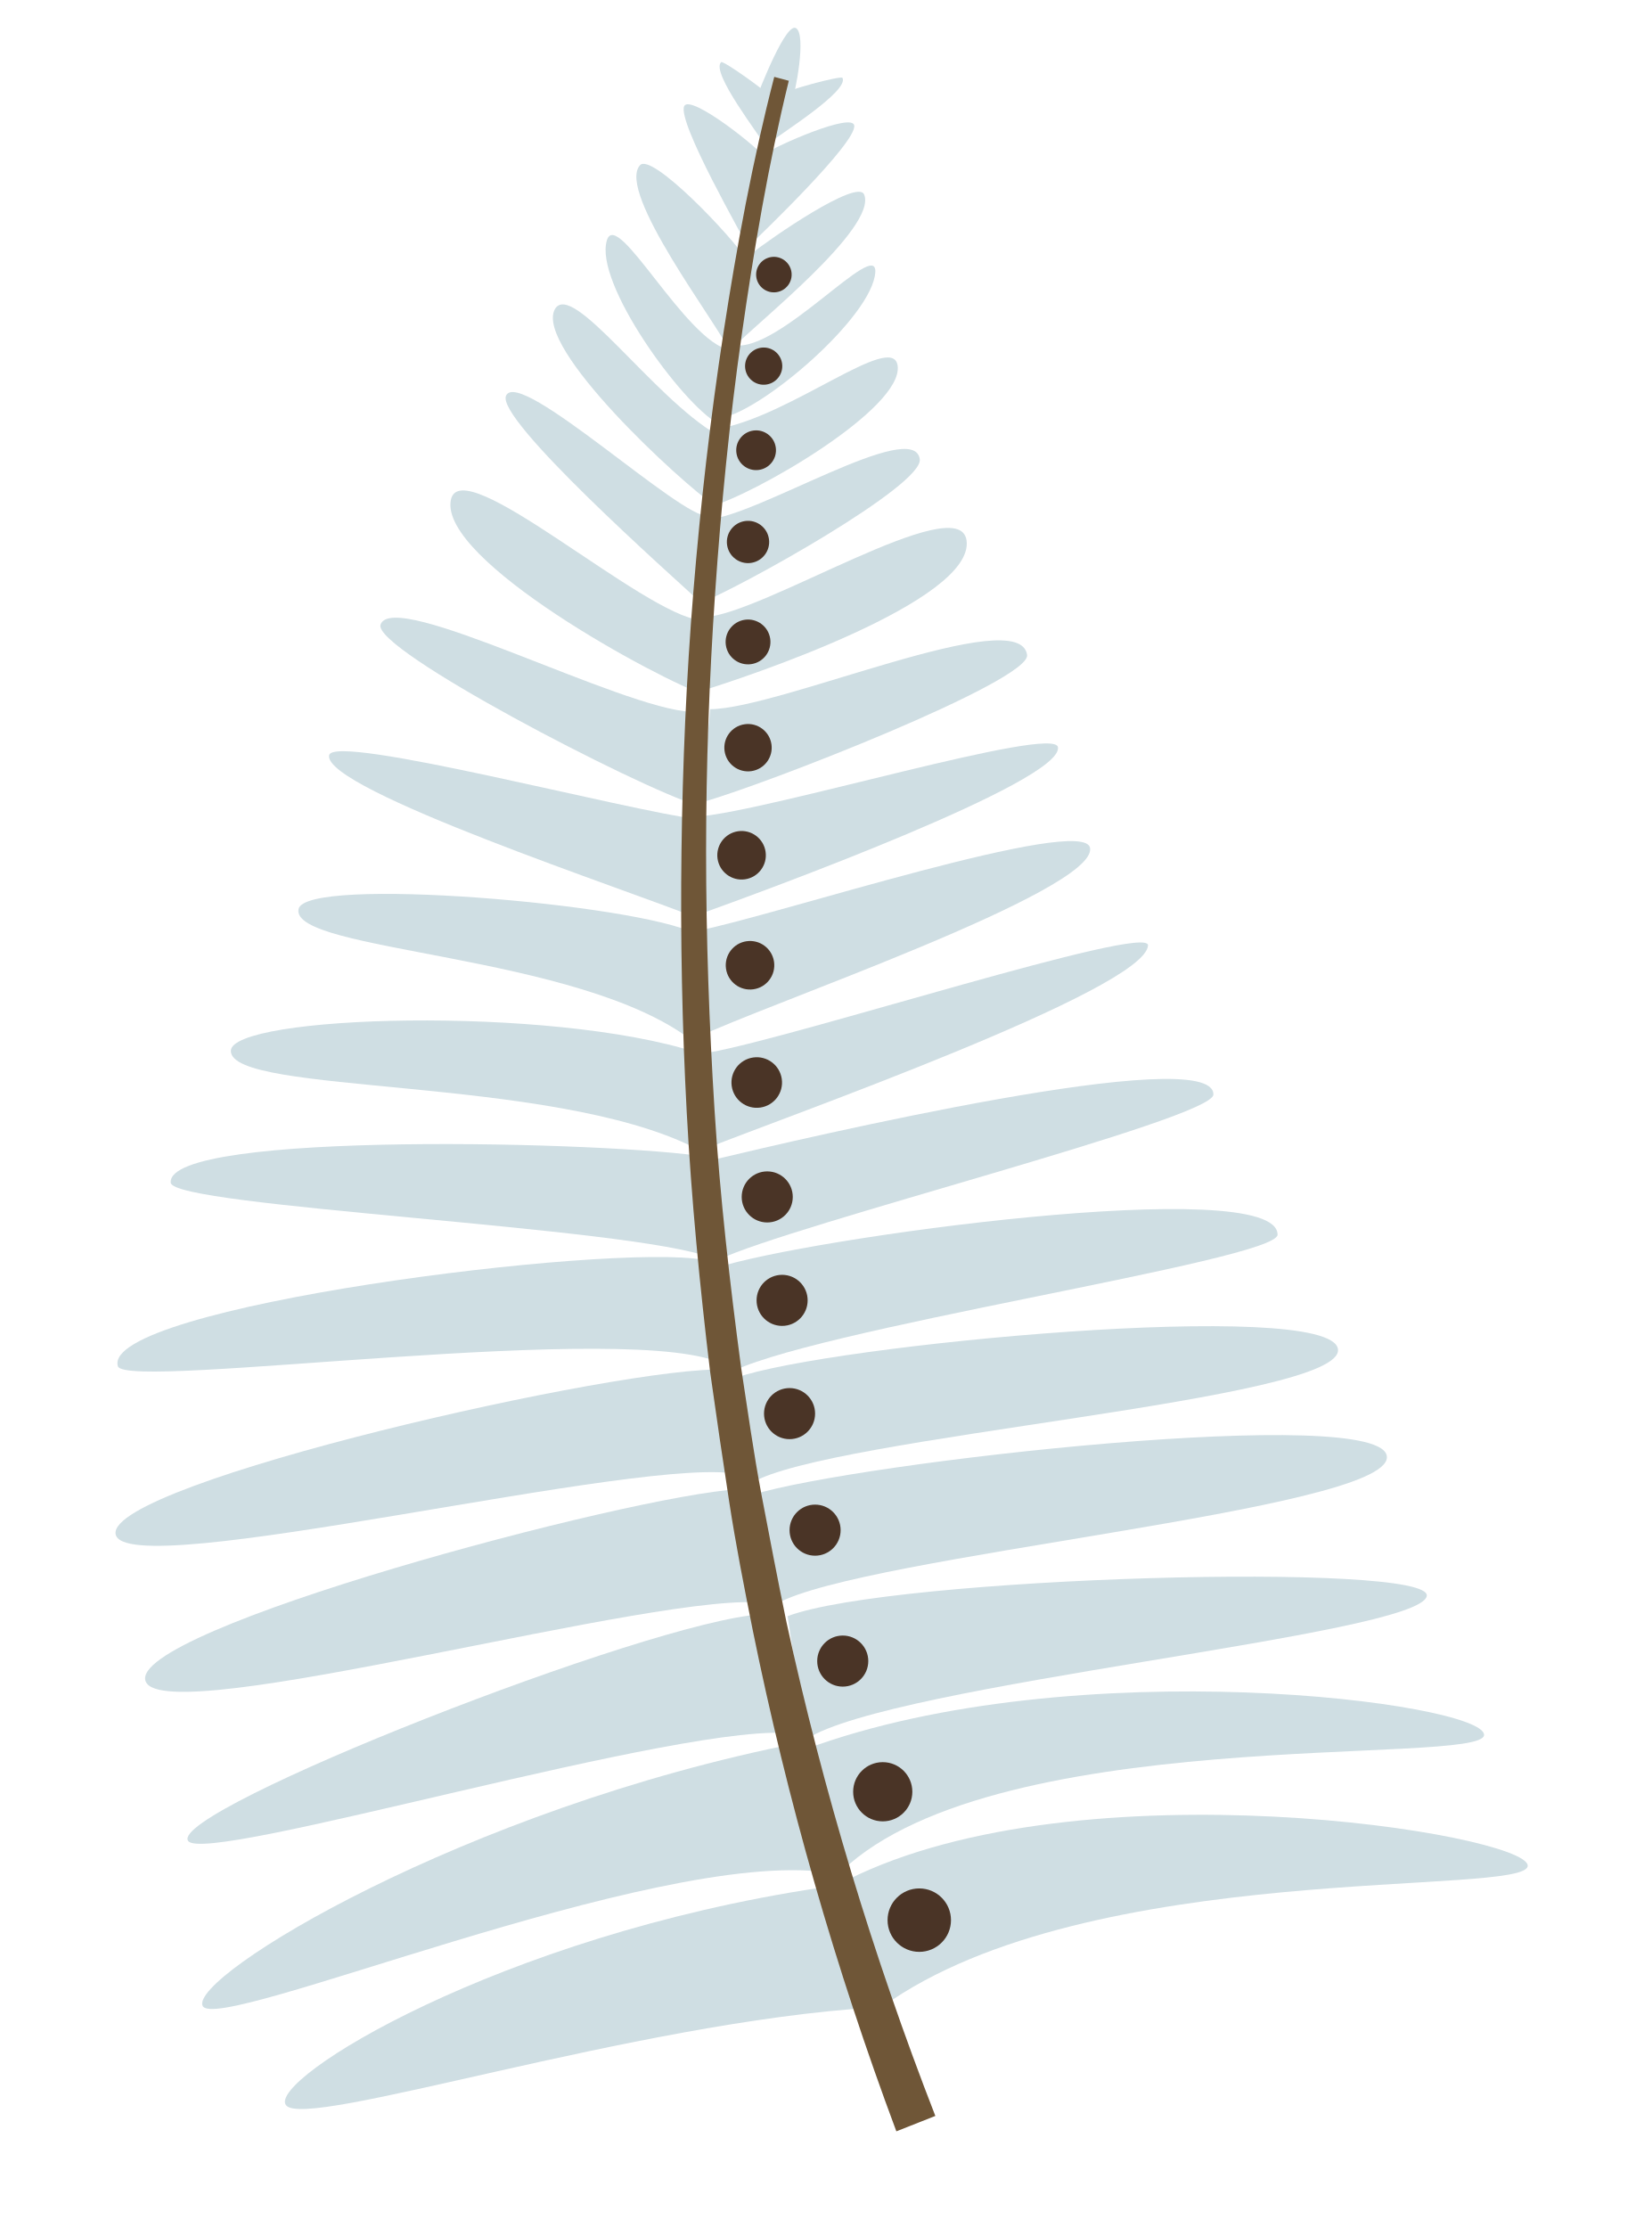
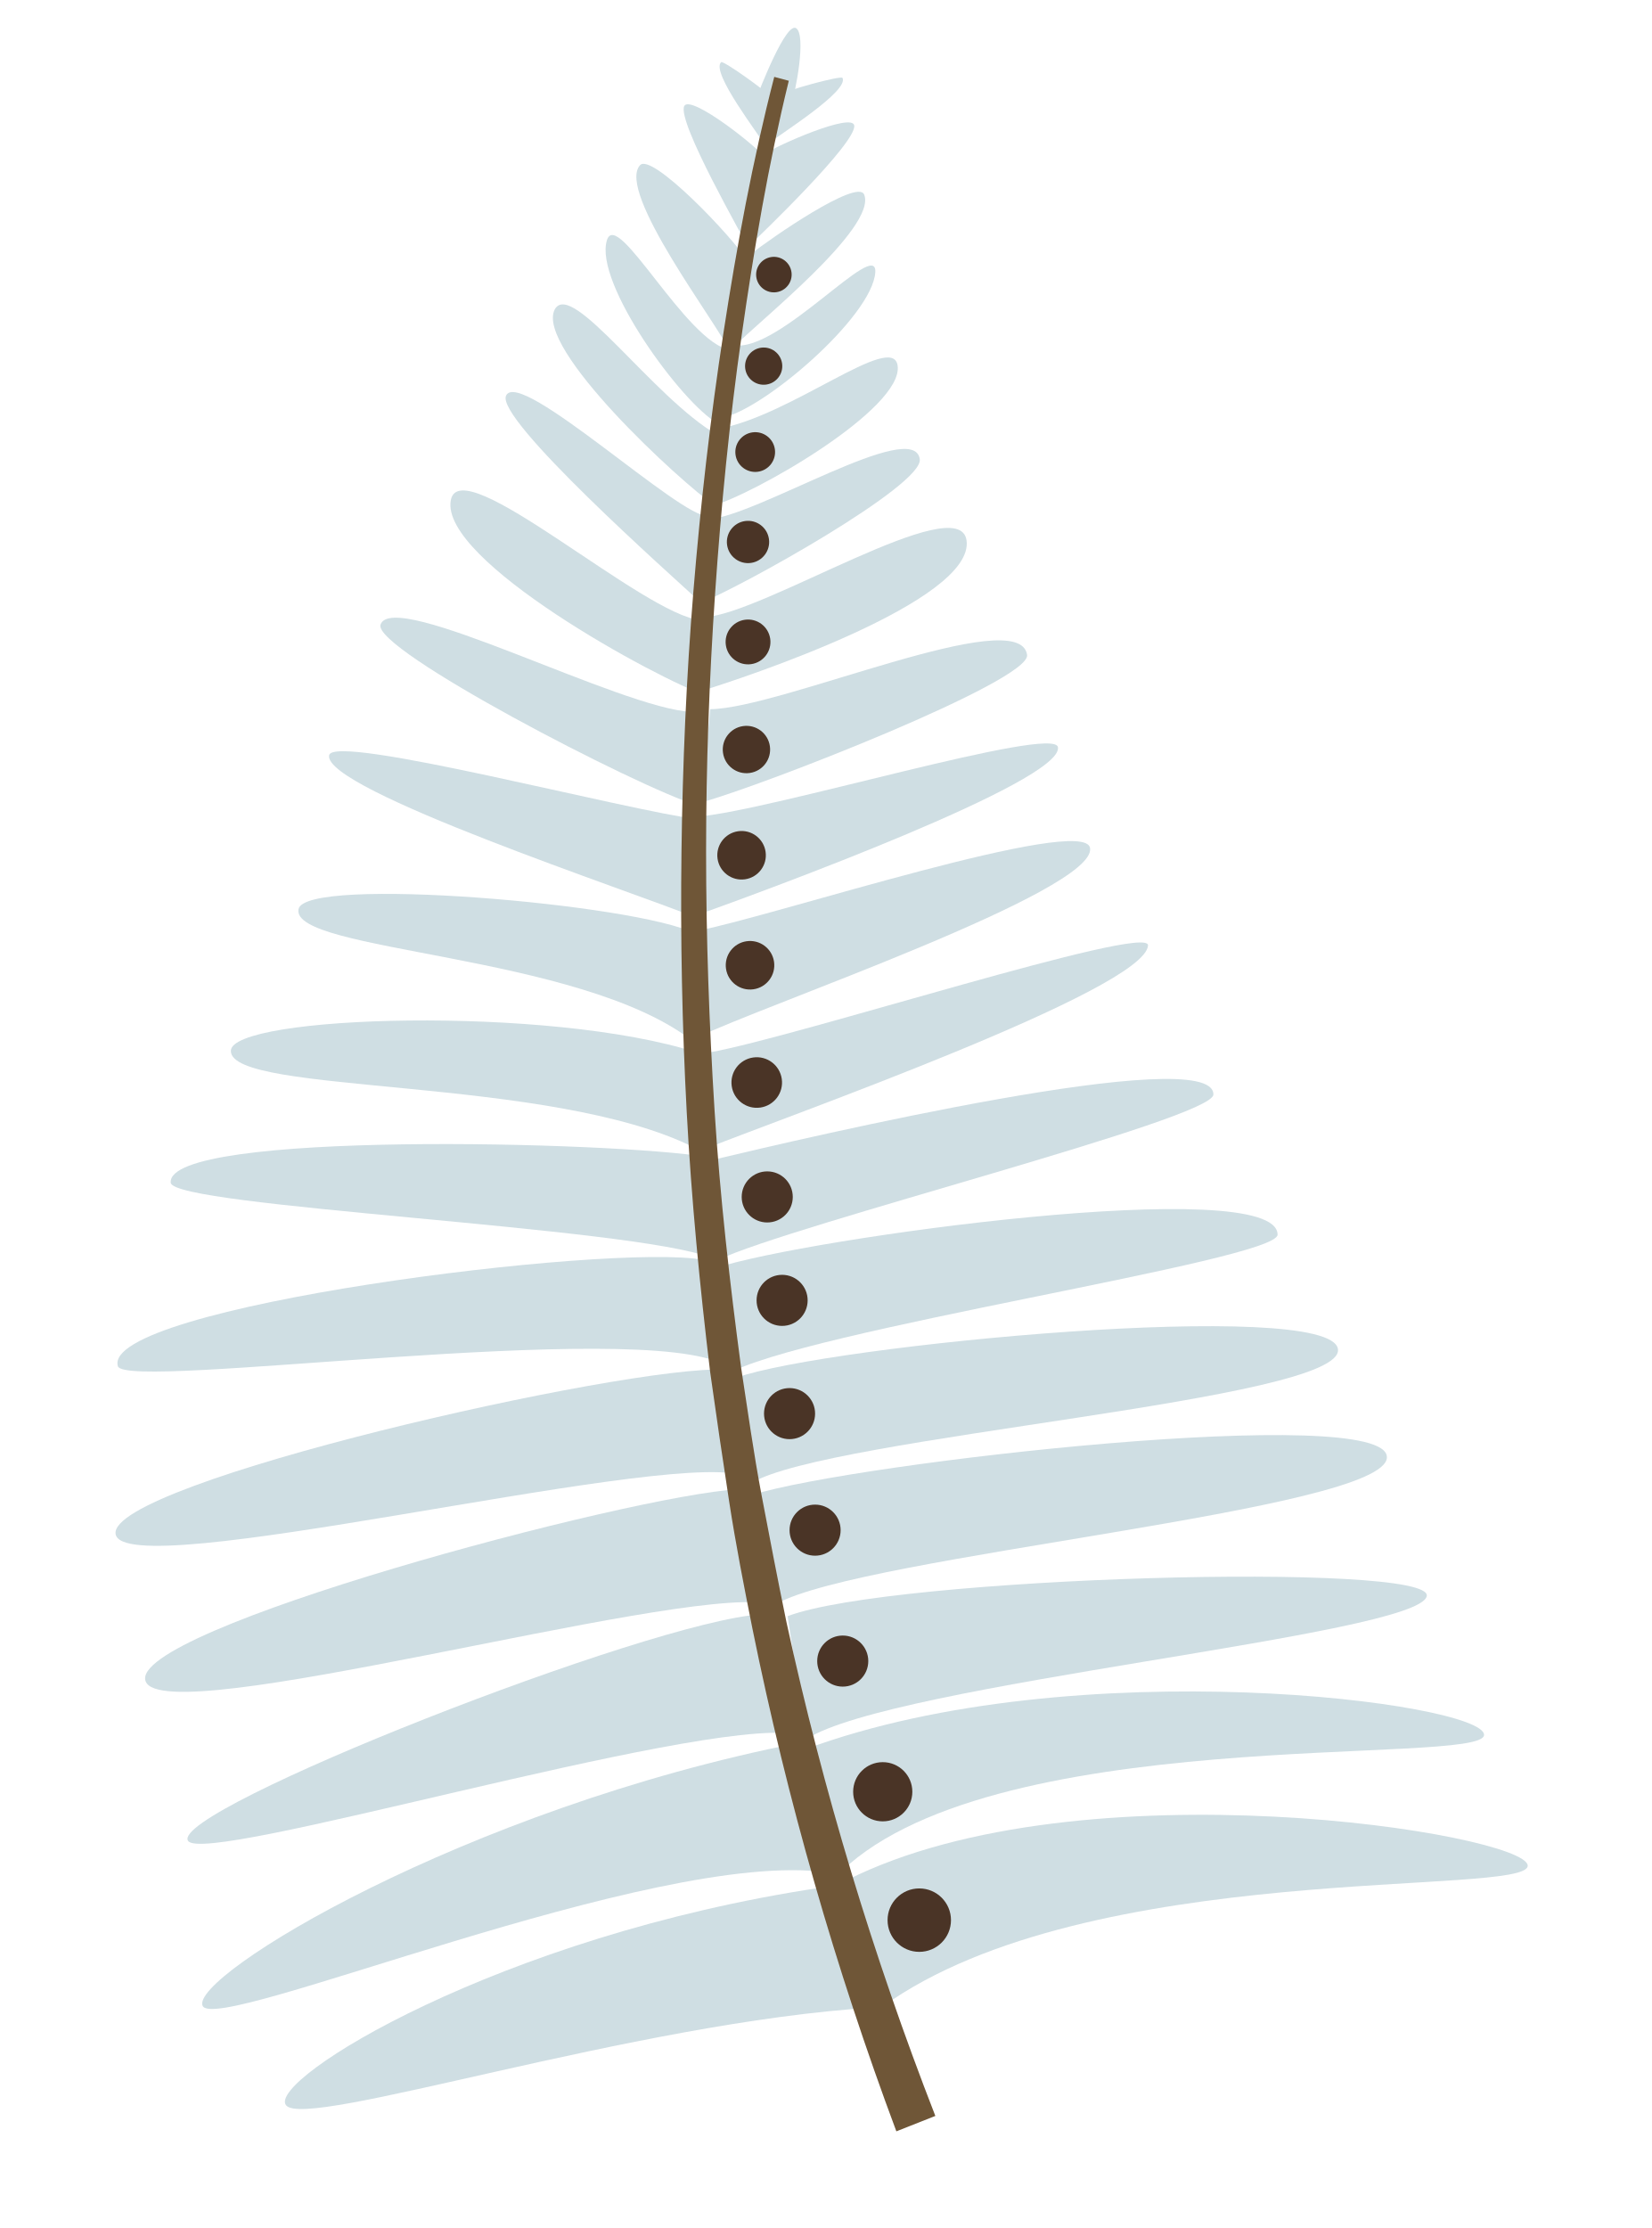
<svg xmlns="http://www.w3.org/2000/svg" viewBox="0 0 195.27 263.43">
  <defs>
    <style>.cls-1{fill:#cfdee3;}.cls-2{fill:#6f5637;}.cls-3{fill:#4a3426;}</style>
  </defs>
  <g id="leaves-individual">
    <g id="leaf-1-back">
      <path class="cls-1" d="M97.72,221.37c-20.5-2.8-72.23,19.27-73.76,15.79s30.8-23.25,70.55-31.1Z" />
      <path class="cls-1" d="M103.38,237.36C75,239.08,36.07,251.91,33.82,248.91S59,228.9,97,223.2Z" />
      <path class="cls-1" d="M90.67,189.56c-11.67-1.79-71.13,15.07-73.44,9.25-2.41-6.05,57.22-22,70.09-22.73Z" />
      <path class="cls-1" d="M94,205c-12.06-1.78-70,15.72-71.77,12.64C20.05,214,76.76,191.71,90,190.87Z" />
      <path class="cls-1" d="M85.73,161.4c-10.2-5.6-70.9,3.09-71.79.14-2.09-7,58.23-14.62,69.25-12.58Z" />
      <path class="cls-1" d="M87.55,174.37c-10.36-2.68-73,13.07-73.88,7s60.41-20,72.09-19.43Z" />
      <path class="cls-1" d="M82.17,135.72c-17-8.59-54.91-6.22-54.87-11.47,0-4.21,37.71-5.42,55.13.2Z" />
      <path class="cls-1" d="M84.07,148.71c-9.21-3.65-63.63-6-63.88-8.87-.56-6.24,52.75-4.84,63.33-3.05Z" />
      <path class="cls-1" d="M81.79,123C68.43,112.72,34.37,112.56,35.3,107.5c.74-4,40.08-.61,46.85,2.86Z" />
      <path class="cls-1" d="M82.48,95.24C75.24,93,44.05,76.79,45,73.86c1.45-4.37,28.53,10,36.82,10.31Z" />
      <path class="cls-1" d="M82.16,108.44c-7.31-3-44-15.09-43.24-19.14.49-2.66,35.38,6.6,43.81,7.6Z" />
      <path class="cls-1" d="M83.61,82.28c-5.89-2-31.61-16-30.3-23.13C54.42,53.07,76.2,72.82,82.9,73.33Z" />
      <path class="cls-1" d="M86.16,41.31C85,38.5,72.82,22.66,75.69,19.53,77.08,18,86.62,28,88.34,30.78Z" />
      <path class="cls-1" d="M90.59,17.35c-.68-1.23-6.6-8.82-5.31-10C85.53,7.12,91,11,92,12.19Z" />
      <path class="cls-1" d="M88.83,29.9C88,28.23,80,14.34,80.92,12.53c.76-1.4,8.85,4.94,10,6.57Z" />
      <path class="cls-1" d="M83.16,71.5c-4-3.67-24.64-22-23.31-24.73C61.44,43.42,80.68,61.45,83.74,61Z" />
      <path class="cls-1" d="M84.9,50.08c-4.27-2.36-14.68-16.65-13.13-21.67,1.21-3.93,9.34,12.07,14.61,13Z" />
      <path class="cls-1" d="M84.61,59.85c-4.2-2.89-21.4-18.75-19-23.28C67.62,33,77.22,47,84.78,51.39Z" />
      <path class="cls-1" d="M93.45,12.81c.72-2.18,1.88-8.59.72-9.46s-4.22,6.85-5,9Z" />
      <path class="cls-1" d="M98.69,222.07c17.52-18.64,76.85-13.15,76.81-16.95S127.22,195,95.28,206.81Z" />
      <path class="cls-1" d="M104.4,237.23c24.43-17.55,76.48-12.91,76.26-16.66s-52.77-12.23-80.53,1.74Z" />
      <path class="cls-1" d="M91.84,189.62c10.3-5.76,72-11,72.17-17.3.15-6.51-62.77.59-75.07,4.43Z" />
      <path class="cls-1" d="M95.34,205.63c10.24-6.62,72.32-12.25,73.38-16.9.94-4.14-63.21-2.33-75.58,2.36Z" />
      <path class="cls-1" d="M85.81,162.56c8.93-5.27,65.27-13.5,65.27-16.58,0-7.28-55.81.42-66.42,3.94Z" />
      <path class="cls-1" d="M88.83,175.36c9.15-5.56,70.27-9.74,69.39-15.85S98,159,87,162.91Z" />
      <path class="cls-1" d="M83.69,135.72c8.9-3.56,51.78-18.7,52.07-23.94.14-2.66-41.58,10.85-51.89,12.66Z" />
      <path class="cls-1" d="M84.83,149c8.94-4.25,58.6-16.69,58.66-19.58.14-6.26-48.46,5.16-58.91,7.65Z" />
      <path class="cls-1" d="M87.07,40.77c2-2.24,16.73-13.84,15.12-17.77-.78-1.91-11,5.12-13.53,7.14Z" />
      <path class="cls-1" d="M91.19,16.76c1.07-.92,9.24-6,8.44-7.55-.15-.3-6.66,1.42-8,2.22Z" />
      <path class="cls-1" d="M88.51,29.14c1.34-1.28,12.8-12.26,12.51-14.3-.23-1.57-9.1,2.32-10.76,3.44Z" />
      <path class="cls-1" d="M82.54,122.62c7.48-3.66,47.1-17.24,46.37-22.34-.59-4.08-37.57,8.07-46.24,9.73Z" />
      <path class="cls-1" d="M82.92,94.88c7.32-2,39-14.39,38.54-17.45-.89-6.2-29.18,6.38-37.47,6.42Z" />
      <path class="cls-1" d="M82.73,108.09c7.42-2.66,43-15.67,42.38-19.74-.39-2.68-34,7.51-42.51,8.19Z" />
      <path class="cls-1" d="M82.3,81.89c6-1.79,33-10.86,32-18-.88-6.12-24.25,8.83-31,9.07Z" />
      <path class="cls-1" d="M82.66,71.37c5.07-2,26.55-14,26.11-17.08-.71-4.93-19.32,6.79-25,7.1Z" />
      <path class="cls-1" d="M85.21,49.43c4.83-.73,18-12,18.3-17.26.22-4.11-11.42,9.57-16.7,8.64Z" />
      <path class="cls-1" d="M84,59.88c4.94-1.26,22.88-11.56,22.15-16.65-.59-4.08-12.66,6-21.27,7.48Z" />
      <path class="cls-2" d="M93.28,9.55c-2.42,9.87-4.13,20-5.57,30.08s-2.44,20.28-3.14,30.46-1.07,20.39-1.07,30.6.36,20.4,1,30.58,1.79,20.32,3.14,30.42c.77,5,1.47,10.08,2.42,15.09s1.91,10,2.94,15a388.85,388.85,0,0,0,17.61,58.4L106,252a392.91,392.91,0,0,1-17-59.34c-1-5-2-10.09-2.78-15.18s-1.53-10.17-2.24-15.26c-1.23-10.21-2.22-20.45-2.77-30.71s-.75-20.55-.62-30.82S81.16,80.13,82,69.9s2-20.44,3.56-30.59,3.42-20.23,6-30.22Z" />
      <circle class="cls-3" cx="108.71" cy="227.03" r="3.75" />
      <circle class="cls-3" cx="104.39" cy="211.85" r="3.5" />
      <circle class="cls-3" cx="99.66" cy="196.4" r="3.02" />
      <circle class="cls-3" cx="96.39" cy="180.92" r="3.02" />
      <circle class="cls-3" cx="93.37" cy="167.14" r="3.02" />
      <circle class="cls-3" cx="92.49" cy="153.75" r="3.02" />
      <circle class="cls-3" cx="90.73" cy="141.52" r="3.02" />
      <circle class="cls-3" cx="89.5" cy="127.99" r="2.99" transform="translate(-17.31 14.04) rotate(-8.18)" />
      <circle class="cls-3" cx="88.7" cy="114.12" r="2.87" transform="translate(-15.34 13.79) rotate(-8.18)" />
      <circle class="cls-3" cx="87.7" cy="101.12" r="2.87" transform="translate(-13.5 13.51) rotate(-8.18)" />
-       <circle class="cls-3" cx="88.46" cy="88.4" r="2.8" transform="translate(-11.68 13.49) rotate(-8.18)" />
+       <circle class="cls-3" cx="88.46" cy="88.4" r="2.8" transform="matrix(0.99, -0.14, 0.14, 0.99, -11.68, 13.49)" />
      <circle class="cls-3" cx="88.46" cy="75.9" r="2.65" transform="translate(-9.9 13.36) rotate(-8.18)" />
      <circle class="cls-3" cx="88.46" cy="64.08" r="2.5" transform="translate(-8.22 13.24) rotate(-8.18)" />
-       <circle class="cls-3" cx="89.42" cy="53.23" r="2.35" transform="translate(-6.67 13.27) rotate(-8.18)" />
+       <circle class="cls-3" cx="89.42" cy="53.23" r="2.35" transform="matrix(0.99, -0.14, 0.14, 0.99, -6.67, 13.27)" />
      <circle class="cls-3" cx="90.31" cy="43.28" r="2.2" transform="translate(-5.24 13.3) rotate(-8.18)" />
      <circle class="cls-3" cx="91.52" cy="32.46" r="2.1" transform="translate(-3.69 13.36) rotate(-8.18)" />
    </g>
  </g>
</svg>
